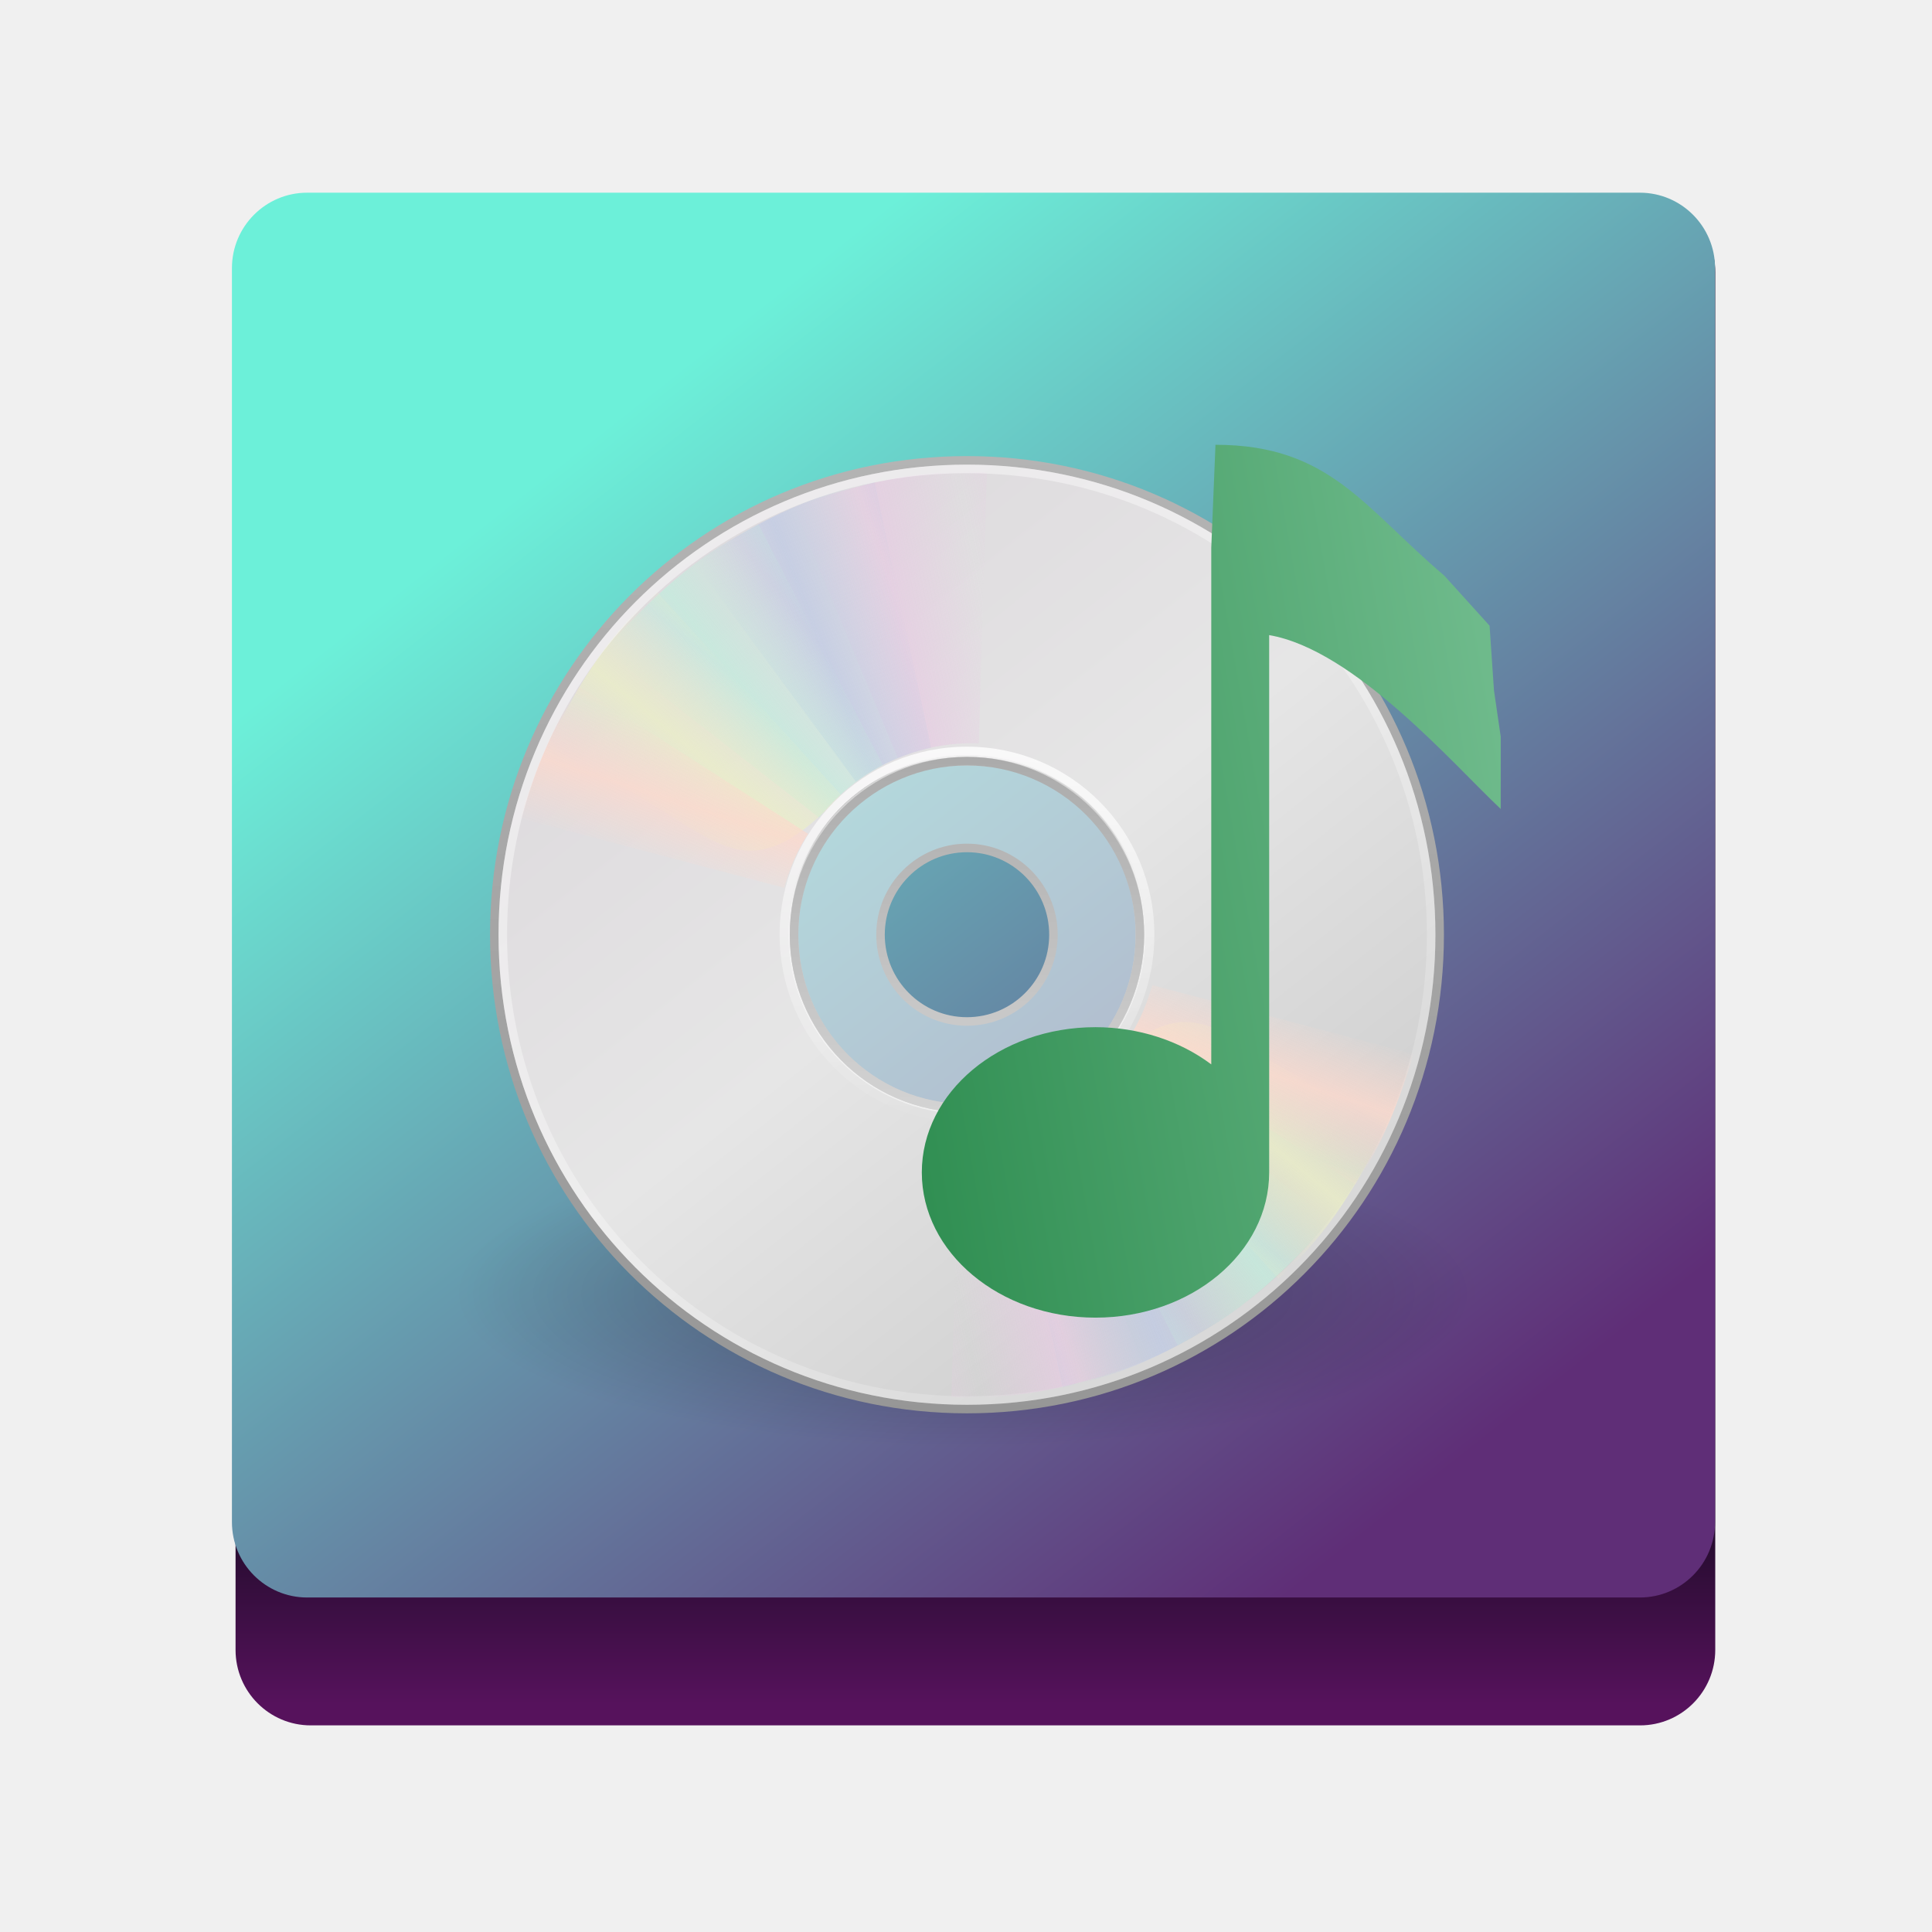
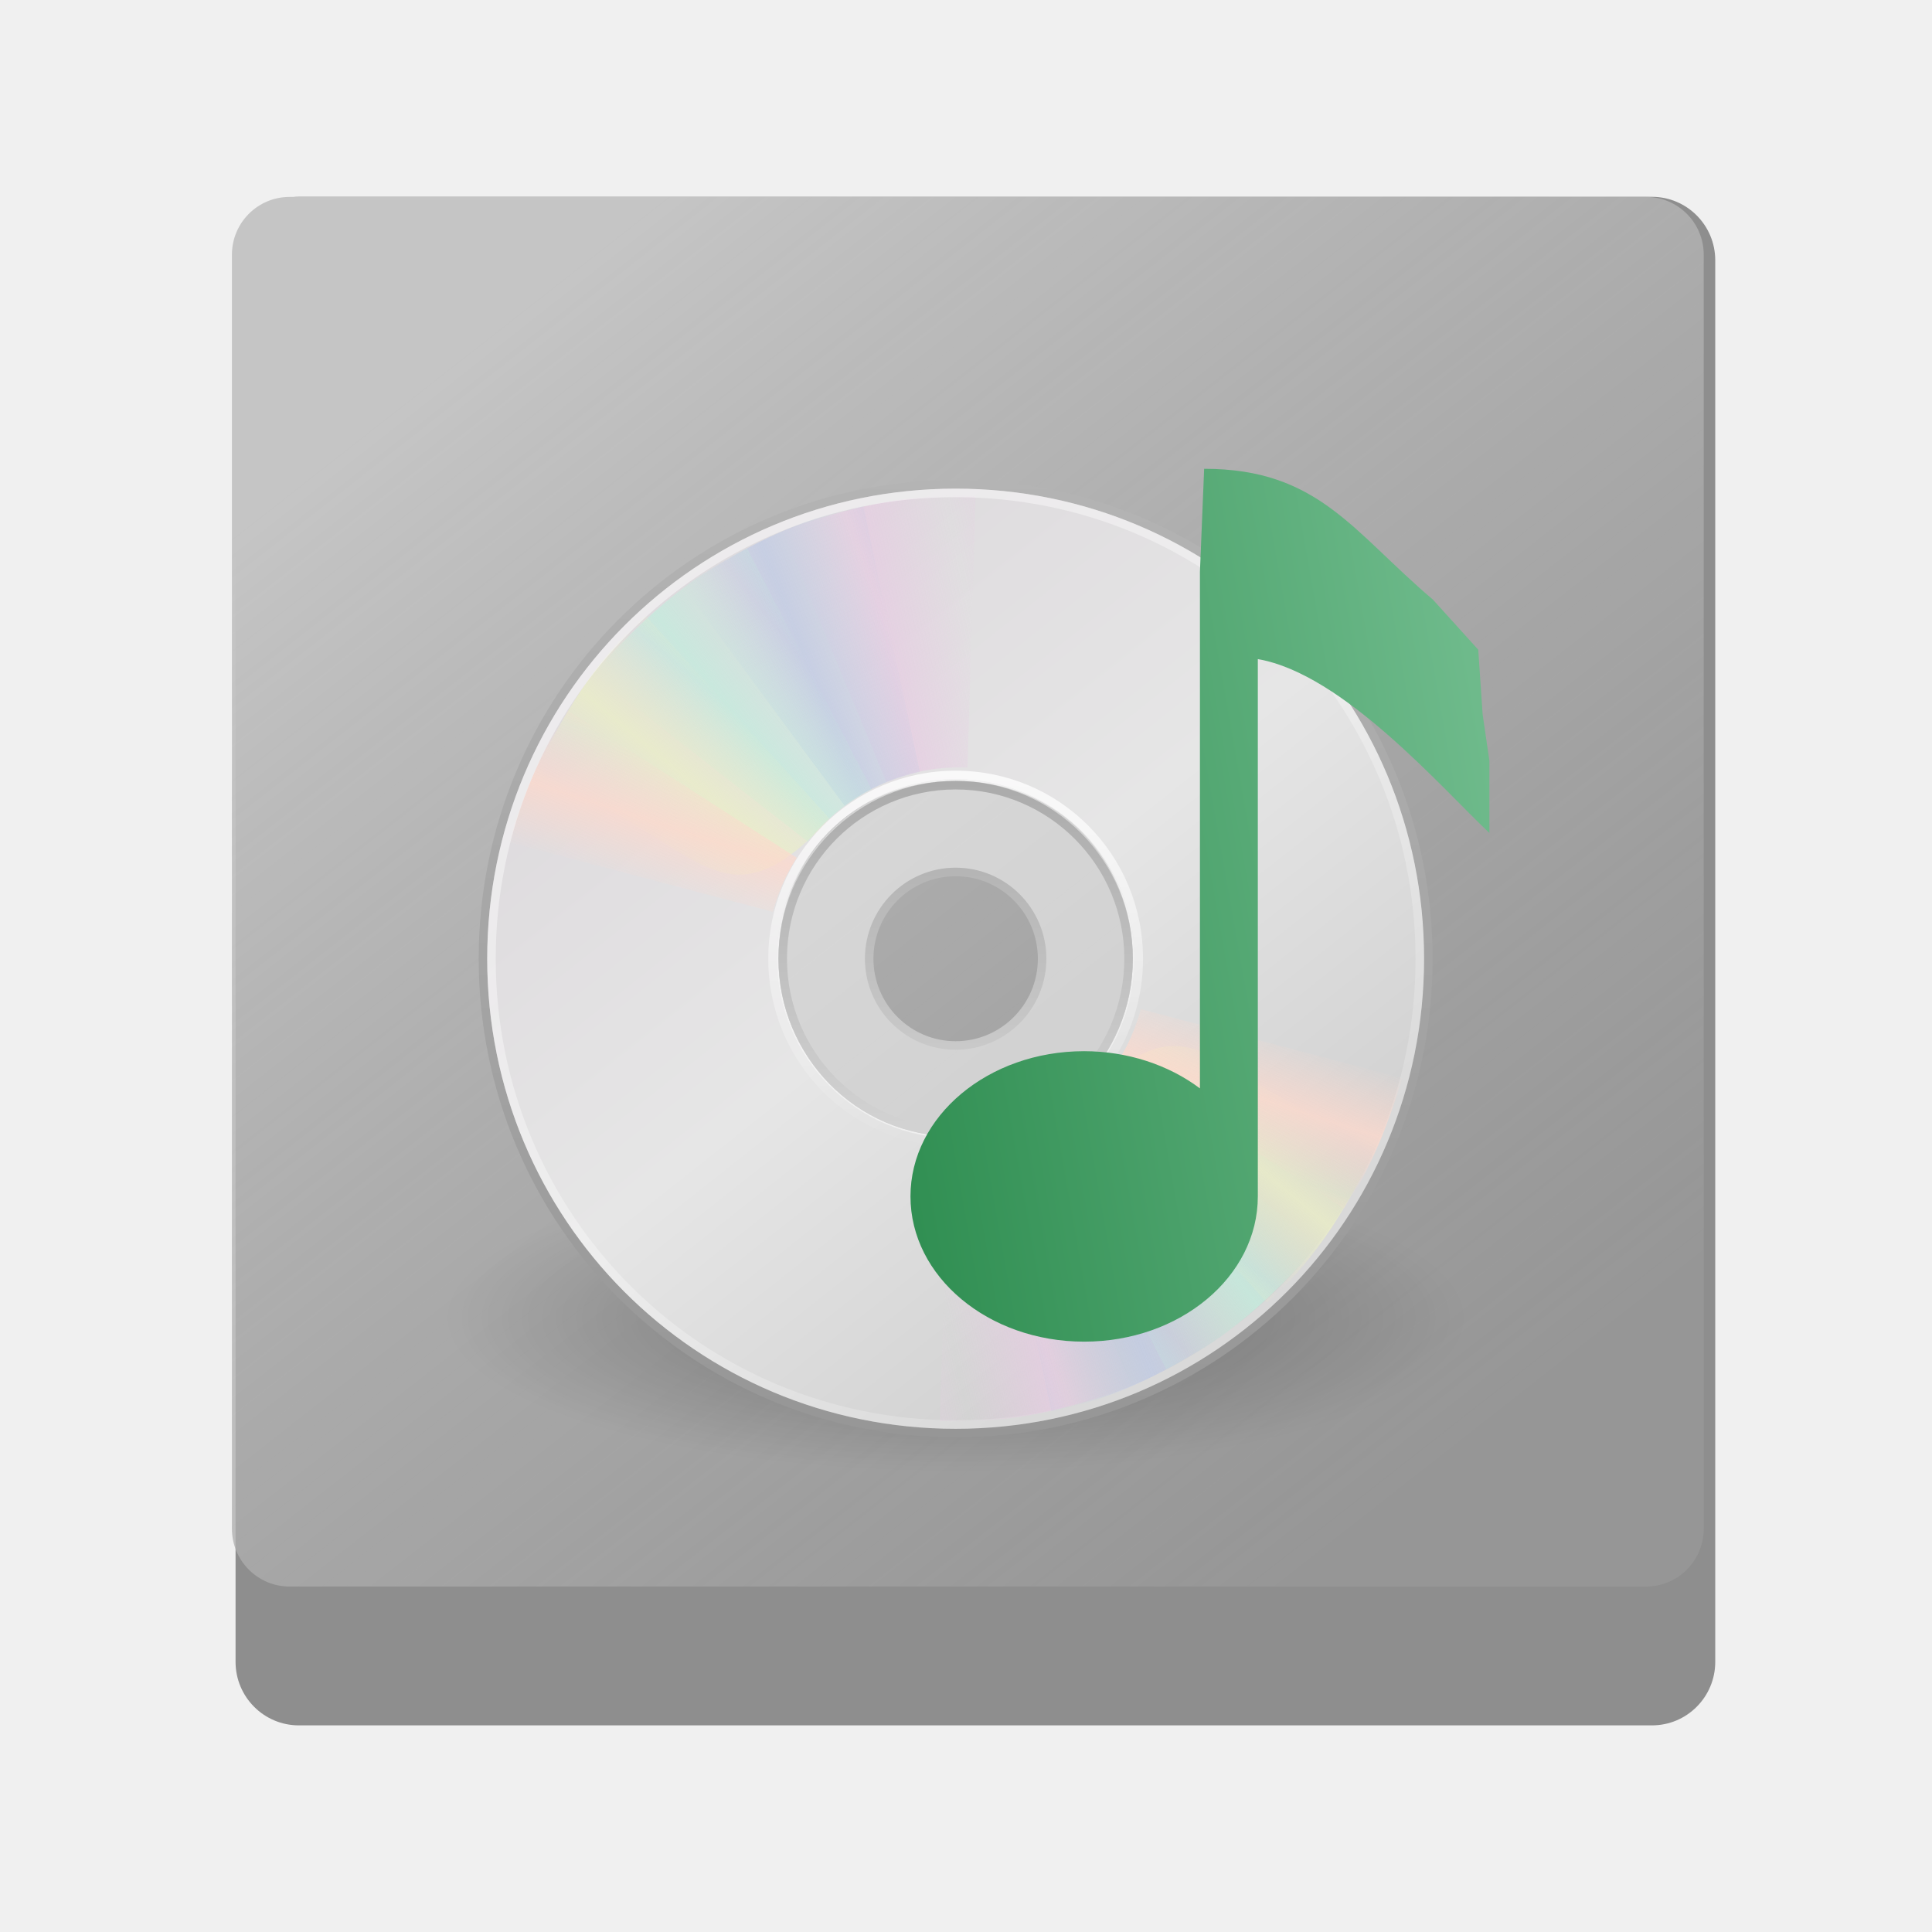
<svg xmlns="http://www.w3.org/2000/svg" xmlns:xlink="http://www.w3.org/1999/xlink" width="128" height="128" id="svg11300" version="1.0" style="display:inline;enable-background:new" viewBox="0 0 128 128" xml:space="preserve">
  <defs id="defs3">
-     <linearGradient id="linearGradient1">
-       <stop style="stop-color:#56125c;stop-opacity:1;" offset="0" id="stop2" />
-       <stop style="stop-color:#260c2f;stop-opacity:1;" offset="0.114" id="stop1" />
-     </linearGradient>
    <linearGradient id="linearGradient11">
-       <stop style="stop-color:#6cf0d9;stop-opacity:1;" offset="0.1" id="stop3" />
-       <stop style="stop-color:#5f2e77;stop-opacity:1;" offset="1" id="stop12" />
+       <stop style="stop-color:#c5c5c5;stop-opacity:1;" offset="0" id="stop11" />
+       <stop style="stop-color:#9c9c9c;stop-opacity:0.605;" offset="1" id="stop12" />
    </linearGradient>
    <linearGradient id="linearGradient9">
      <stop style="stop-color:#006d26;stop-opacity:1;" offset="0" id="stop9" />
      <stop style="stop-color:#6eba8b;stop-opacity:1;" offset="1" id="stop10" />
    </linearGradient>
    <linearGradient y2="236" x2="96" y1="236" x1="32" gradientTransform="translate(604.8168,170.5864)" gradientUnits="userSpaceOnUse" id="linearGradient1099" xlink:href="#linearGradient1036" />
    <linearGradient id="linearGradient1036">
      <stop id="stop1032" offset="0" style="stop-color:#d5d3cf;stop-opacity:1;" />
      <stop id="stop1034" offset="1" style="stop-color:#f6f5f4;stop-opacity:1" />
    </linearGradient>
    <radialGradient r="32" fy="-76" fx="-244" cy="-76" cx="-244" gradientTransform="matrix(0.8833333,0,0,0.8833333,-460.3502,463.1197)" gradientUnits="userSpaceOnUse" id="radialGradient1103" xlink:href="#linearGradient1069" />
    <linearGradient id="linearGradient1069">
      <stop id="stop1065" offset="0" style="stop-color:#d5d3cf;stop-opacity:1" />
      <stop id="stop1067-1" offset="1" style="stop-color:#949390;stop-opacity:1" />
    </linearGradient>
    <linearGradient gradientUnits="userSpaceOnUse" y2="232" x2="64" y1="262.5" x1="64" id="linearGradient1027" xlink:href="#linearGradient1025" gradientTransform="translate(-470.5864,432.8168)" />
    <linearGradient id="linearGradient1025">
      <stop id="stop1021" offset="0" style="stop-color:#9a9996;stop-opacity:1" />
      <stop id="stop1023" offset="1" style="stop-color:#77767b;stop-opacity:1" />
    </linearGradient>
    <clipPath clipPathUnits="userSpaceOnUse" id="clipPath1609-7">
      <path id="path1611-5" d="m 252,116 28,-28 v -8 h -36 v 36 z" style="fill:#e74747;stroke:none;stroke-width:0.25px;stroke-linecap:butt;stroke-linejoin:miter;stroke-opacity:1" />
    </clipPath>
    <linearGradient id="linearGradient2651" x1="18.776" x2="18.203" y1="4.038" y2="45.962" gradientTransform="matrix(1.086,0,0,1.086,151.559,189.85)" gradientUnits="userSpaceOnUse" xlink:href="#linearGradient6036" />
    <linearGradient id="linearGradient6036">
      <stop id="stop6038" style="stop-color:#fff" offset="0" />
      <stop id="stop6040" style="stop-color:#fff;stop-opacity:0" offset="1" />
    </linearGradient>
    <linearGradient id="linearGradient2672" x1="20.58" x2="24.274" y1="10.775" y2="9.862" gradientUnits="userSpaceOnUse" spreadMethod="reflect" xlink:href="#linearGradient3487" />
    <linearGradient id="linearGradient3487">
      <stop id="stop3489" style="stop-color:#e6cde2" offset="0" />
      <stop id="stop3491" style="stop-color:#e6cde2;stop-opacity:0" offset="1" />
    </linearGradient>
    <linearGradient id="linearGradient2674" x1="17.495" x2="21.047" y1="11.2" y2="9.796" gradientUnits="userSpaceOnUse" spreadMethod="reflect" xlink:href="#linearGradient3495" />
    <linearGradient id="linearGradient3495">
      <stop id="stop3497" style="stop-color:#c1cbe4" offset="0" />
      <stop id="stop3499" style="stop-color:#c1cbe4;stop-opacity:0" offset="1" />
    </linearGradient>
    <linearGradient id="linearGradient2676" x1="14.085" x2="16.994" y1="13.046" y2="10.732" gradientUnits="userSpaceOnUse" spreadMethod="reflect" xlink:href="#linearGradient3503" />
    <linearGradient id="linearGradient3503">
      <stop id="stop3505" style="stop-color:#c4ebdd" offset="0" />
      <stop id="stop3507" style="stop-color:#c4ebdd;stop-opacity:0" offset="1" />
    </linearGradient>
    <linearGradient id="linearGradient2678" x1="12.372" x2="14.609" y1="16.188" y2="13.462" gradientUnits="userSpaceOnUse" spreadMethod="reflect" xlink:href="#linearGradient3511" />
    <linearGradient id="linearGradient3511">
      <stop id="stop3513" style="stop-color:#ebeec7" offset="0" />
      <stop id="stop3515" style="stop-color:#ebeec7;stop-opacity:0" offset="1" />
    </linearGradient>
    <linearGradient id="linearGradient2680" x1="10.609" x2="9.73" y1="17.886" y2="20.613" gradientUnits="userSpaceOnUse" spreadMethod="reflect" xlink:href="#linearGradient3519" />
    <linearGradient id="linearGradient3519">
      <stop id="stop3521" style="stop-color:#fcd9cd" offset="0" />
      <stop id="stop3523" style="stop-color:#fcd9cd;stop-opacity:0" offset="1" />
    </linearGradient>
    <linearGradient id="linearGradient2642" x1="10.502" x2="48.799" y1="3.61" y2="54.698" gradientTransform="matrix(2.7529,0,0,2.7529,110.9762,148.1786)" gradientUnits="userSpaceOnUse" xlink:href="#linearGradient6036" />
    <linearGradient id="linearGradient2654" x1="21.448" x2="21.448" y1="15.5" y2="32.509" gradientTransform="matrix(2.5381,0,0,2.5381,117.0854,156.0854)" gradientUnits="userSpaceOnUse">
      <stop id="stop3430" style="stop-color:#aaa" offset="0" />
      <stop id="stop3432" style="stop-color:#d4d4d4" offset="1" />
    </linearGradient>
    <linearGradient id="linearGradient2658" x1="12.274" x2="35.391" y1="32.416" y2="14.203" gradientTransform="matrix(0,3.1715,-3.1715,0,251.26,140.885)" gradientUnits="userSpaceOnUse">
      <stop id="stop3265" style="stop-color:#dedbde" offset="0" />
      <stop id="stop3267" style="stop-color:#e6e6e6" offset=".5" />
      <stop id="stop3269" style="stop-color:#d2d2d2" offset="1" />
    </linearGradient>
    <linearGradient id="linearGradient2660" x1="-21.916" x2="-21.916" y1="3" y2="45.033" gradientTransform="matrix(2.7073,0,0,2.7073,249.11,152.0244)" gradientUnits="userSpaceOnUse">
      <stop id="stop3774" style="stop-color:#b4b4b4" offset="0" />
      <stop id="stop3776" style="stop-color:#969696" offset="1" />
    </linearGradient>
    <radialGradient id="radialGradient2584" cx="23.335" cy="41.636" r="22.627" gradientTransform="matrix(2.6517,0,0,0.79542,116.125,225.882)" gradientUnits="userSpaceOnUse">
      <stop id="stop23421" offset="0" />
      <stop id="stop23423" style="stop-opacity:0" offset="1" />
    </radialGradient>
    <linearGradient xlink:href="#linearGradient3487" id="linearGradient3" gradientUnits="userSpaceOnUse" x1="20.58" y1="10.775" x2="24.274" y2="9.862" spreadMethod="reflect" />
    <linearGradient xlink:href="#linearGradient3495" id="linearGradient4" gradientUnits="userSpaceOnUse" x1="17.495" y1="11.2" x2="21.047" y2="9.796" spreadMethod="reflect" />
    <linearGradient xlink:href="#linearGradient3503" id="linearGradient5" gradientUnits="userSpaceOnUse" x1="14.085" y1="13.046" x2="16.994" y2="10.732" spreadMethod="reflect" />
    <linearGradient xlink:href="#linearGradient3511" id="linearGradient6" gradientUnits="userSpaceOnUse" x1="12.372" y1="16.188" x2="14.609" y2="13.462" spreadMethod="reflect" />
    <linearGradient xlink:href="#linearGradient3519" id="linearGradient7" gradientUnits="userSpaceOnUse" x1="10.609" y1="17.886" x2="9.73" y2="20.613" spreadMethod="reflect" />
    <linearGradient xlink:href="#linearGradient9" id="linearGradient10" x1="20.316" y1="234.549" x2="97.864" y2="220.876" gradientUnits="userSpaceOnUse" />
-     <linearGradient xlink:href="#linearGradient11" id="linearGradient12" x1="32.03" y1="192.97" x2="93.793" y2="272.023" gradientUnits="userSpaceOnUse" gradientTransform="matrix(1.007703,0,0,1.010944,-0.09822113,-2.316575)" />
-     <linearGradient xlink:href="#linearGradient1" id="linearGradient2" x1="63.427" y1="287.637" x2="63.427" y2="186.778" gradientUnits="userSpaceOnUse" />
+     <linearGradient xlink:href="#linearGradient11" id="linearGradient12" x1="32.03" y1="192.97" x2="93.793" y2="272.023" gradientUnits="userSpaceOnUse" />
  </defs>
  <g id="layer1" style="display:inline" transform="translate(0,-172)">
    <g id="layer2" style="display:none">
      <g style="display:inline;fill:#000000;enable-background:new" transform="matrix(7.991171,0,0,8.003641,-167.7909,-4846.078)" id="g12027" />
      <rect style="display:inline;overflow:visible;visibility:visible;fill:#f0f0f0;fill-opacity:1;fill-rule:nonzero;stroke:none;stroke-width:0.5;marker:none;enable-background:accumulate" id="rect13805" width="128" height="128" x="9.2651362e-08" y="172" />
      <g id="g883" style="fill:none;fill-opacity:0.251;stroke:#a579b3;stroke-opacity:1" transform="translate(-24,24)" />
      <g id="g900" style="fill:none;fill-opacity:0.251;stroke:#a579b3;stroke-opacity:1" transform="translate(-24,24)" />
      <rect y="172" x="160" height="16" width="16" id="rect859" style="display:inline;overflow:visible;visibility:visible;fill:#f0f0f0;fill-opacity:1;fill-rule:nonzero;stroke:none;stroke-width:0.5;marker:none;enable-background:accumulate" />
      <text xml:space="preserve" style="font-style:normal;font-variant:normal;font-weight:bold;font-stretch:normal;font-size:4px;line-height:125%;font-family:Cantarell;-inkscape-font-specification:'Cantarell, Bold';text-align:start;writing-mode:lr-tb;text-anchor:start;display:inline;fill:#000000;fill-opacity:1;stroke:none;stroke-width:0.333;enable-background:new" x="0" y="164" id="text863">
        <tspan style="font-size:4px;stroke-width:0.333" id="tspan861" x="0" y="164">Hicolor</tspan>
      </text>
      <text id="text867" y="164" x="160" style="font-style:normal;font-variant:normal;font-weight:bold;font-stretch:normal;font-size:4px;line-height:125%;font-family:Cantarell;-inkscape-font-specification:'Cantarell, Bold';text-align:start;writing-mode:lr-tb;text-anchor:start;display:inline;fill:#000000;fill-opacity:1;stroke:none;stroke-width:0.333;enable-background:new" xml:space="preserve">
        <tspan y="164" x="160" id="tspan865" style="font-size:4px;stroke-width:0.333">Symbolic</tspan>
      </text>
    </g>
    <g id="g3" style="display:inline;enable-background:new" transform="matrix(0.971984,0,0,0.9753923,2.972527,4.304192)">
-       <rect style="display:inline;fill:url(#linearGradient2);stroke-width:1.174;stroke-dasharray:none;enable-background:new" id="rect1" width="100.859" height="103.826" x="12.998" y="185.295" ry="5.126" />
-       <rect style="display:inline;fill:url(#linearGradient12);fill-opacity:1;stroke-width:1.126;enable-background:new" id="rect1-6" width="101.093" height="95.42" x="12.751" y="185.015" ry="5.126" />
-       <g id="g434" style="display:inline" transform="translate(0.7727488,-1.630756)">
+       <rect style="display:inline;fill:#8e8e8e;fill-opacity:1;stroke-width:1.174;stroke-dasharray:none;enable-background:new" id="rect1" width="100.859" height="103.826" x="12.998" y="185.295" ry="4.315" />
+       <rect style="display:inline;fill:url(#linearGradient12);fill-opacity:1;stroke-width:1.116;enable-background:new" id="rect1-6" width="100.32" height="94.387" x="12.751" y="185.303" ry="3.923" />
+       <g id="g434" style="display:inline">
        <g id="g7" transform="matrix(0.5805378,0,0,0.5805378,-41.25511,111.0701)" style="display:inline;enable-background:new">
          <path id="path23417" d="m 238,259 c 0.003,9.941 -26.861,18 -60,18 -33.139,0 -60.003,-8.059 -60,-18 -0.003,-9.941 26.861,-18 60,-18 33.139,0 60.003,8.059 60,18 z" style="opacity:0.3;fill:url(#radialGradient2584);fill-rule:evenodd" />
          <path id="path2781" d="m 233.5,217 c 0,-30.763 -24.737,-55.5 -55.5,-55.5 -30.763,0 -55.5,24.737 -55.5,55.5 -1e-5,30.763 24.737,55.5 55.5,55.5 30.763,-10e-6 55.5,-24.737 55.5,-55.5 z m -35.195,0 c 0,11.176 -8.905,20.305 -20.305,20.305 -11.623,0 -20.305,-9.355 -20.305,-20.305 0,-11.174 8.234,-20.305 20.305,-20.305 12.071,0 20.305,9.352 20.305,20.305 z" style="fill:url(#linearGradient2658);stroke:url(#linearGradient2660)" />
          <path id="path2474" d="m 178,196 c -11.592,0 -21,9.408 -21,21 0,11.592 9.408,21 21,21 11.592,0 21,-9.408 21,-21 0,-11.592 -9.408,-21 -21,-21 z m 0,10.5 c 5.796,0 10.5,4.704 10.5,10.5 0,5.796 -4.704,10.5 -10.5,10.5 -5.796,0 -10.5,-4.704 -10.5,-10.5 0,-5.796 4.704,-10.5 10.5,-10.5 z" style="opacity:0.5;fill:#ffffff" />
          <path id="path3418" d="m 178,196.695 c -11.208,0 -20.305,9.097 -20.305,20.305 0,11.208 9.097,20.305 20.305,20.305 11.208,0 20.305,-9.097 20.305,-20.305 0,-11.208 -9.097,-20.305 -20.305,-20.305 z m 0,10.152 c 5.604,0 10.152,4.548 10.152,10.152 0,5.604 -4.548,10.152 -10.152,10.152 -5.604,0 -10.152,-4.548 -10.152,-10.152 0,-5.604 4.548,-10.152 10.152,-10.152 z" style="fill:none;stroke:url(#linearGradient2654);stroke-linejoin:round" />
          <g id="g3527" transform="matrix(2.732,0,0,2.732,112.9099,151.9257)">
            <path id="path3296" transform="matrix(0.9996,0.028243,-0.028243,0.9996,0.69241,-0.67083)" d="m 15.857,5.731 4.768,10.613 c 1.035,-0.459 2.17,-0.719 3.375,-0.719 0.032,0 0.062,-3.6e-4 0.094,0 l 0.014,-11.62 c -2.942,-0.071 -5.543,0.657 -8.251,1.726 h 10e-7 z" style="opacity:0.8;fill:url(#linearGradient3)" />
            <path id="path3308" d="m 12.121,7.906 6.931,9.36 c 0.913,-0.67 1.966,-1.167 3.143,-1.425 0.031,-0.007 0.06,-0.014 0.092,-0.02 l -2.429,-11.395 c -2.889,0.561 -5.319,1.856 -7.736,3.48 z" style="opacity:0.8;fill:url(#linearGradient4)" />
            <path id="path3310" d="m 8.252,11.647 9.214,7.156 c 0.709,-0.883 1.597,-1.636 2.667,-2.19 0.028,-0.015 0.055,-0.029 0.083,-0.043 l -5.35,-10.319 c -2.645,1.29 -4.7,3.202 -6.614,5.396 z" style="opacity:0.8;fill:url(#linearGradient5)" />
            <path id="path3312" d="m 5.633,16.074 c 7.175,2.242 7.85,7.032 12.777,1.754 l -7.91,-8.696 c -2.221,1.931 -3.587,4.327 -4.867,6.942 z" style="opacity:0.8;fill:url(#linearGradient6)" />
            <path id="path3314" d="m 7.155,13.193 c -1.183,1.752 -1.908,3.636 -2.525,5.644 l 11.339,2.975 c 0.216,-0.763 0.518,-1.515 0.969,-2.219 0.017,-0.027 0.045,-0.067 0.062,-0.094 l -9.845,-6.307 z" style="opacity:0.8;fill:url(#linearGradient7)" />
          </g>
          <path id="path3272" d="m 178,162.5 c -30.209,0 -54.5,24.291 -54.5,54.5 0,30.209 24.291,54.5 54.5,54.5 30.209,0 54.5,-24.291 54.5,-54.5 0,-30.209 -24.291,-54.5 -54.5,-54.5 z" style="opacity:0.5;fill:none;stroke:url(#linearGradient2642)" />
          <g id="g3297" transform="matrix(-2.7073,0,0,-2.7073,242.98,281.95)">
            <path id="path3299" transform="matrix(0.9996,0.028243,-0.028243,0.9996,0.69241,-0.67083)" d="m 15.857,5.731 4.768,10.613 c 1.035,-0.459 2.17,-0.719 3.375,-0.719 0.032,0 0.062,-3.6e-4 0.094,0 l 0.014,-11.62 c -2.942,-0.071 -5.543,0.657 -8.251,1.726 h 10e-7 z" style="opacity:0.8;fill:url(#linearGradient2672)" />
            <path id="path3301" d="m 12.121,7.906 6.931,9.36 c 0.913,-0.67 1.966,-1.167 3.143,-1.425 0.031,-0.007 0.06,-0.014 0.092,-0.02 l -2.429,-11.395 c -2.889,0.561 -5.319,1.856 -7.736,3.48 z" style="opacity:0.8;fill:url(#linearGradient2674)" />
            <path id="path3303" d="m 8.252,11.647 9.214,7.156 c 0.709,-0.883 1.597,-1.636 2.667,-2.19 0.028,-0.015 0.055,-0.029 0.083,-0.043 l -5.35,-10.319 c -2.645,1.29 -4.7,3.202 -6.614,5.396 z" style="opacity:0.8;fill:url(#linearGradient2676)" />
            <path id="path3305" d="m 5.633,16.074 c 7.175,2.242 7.85,7.032 12.777,1.754 l -7.91,-8.696 c -2.221,1.931 -3.587,4.327 -4.867,6.942 z" style="opacity:0.8;fill:url(#linearGradient2678)" />
            <path id="path3307" d="m 7.155,13.193 c -1.183,1.752 -1.908,3.636 -2.525,5.644 l 11.339,2.975 c 0.216,-0.763 0.518,-1.515 0.969,-2.219 0.017,-0.027 0.045,-0.067 0.062,-0.094 l -9.845,-6.307 z" style="opacity:0.8;fill:url(#linearGradient2680)" />
          </g>
          <path id="path3281" d="m 178,195.5 c -11.917,0 -21.5,9.583 -21.5,21.5 0,11.917 9.583,21.5 21.5,21.5 11.917,0 21.5,-9.583 21.5,-21.5 0,-11.917 -9.583,-21.5 -21.5,-21.5 z" style="opacity:0.8;fill:none;stroke:url(#linearGradient2651)" />
        </g>
        <path style="color:#232629;display:inline;fill:url(#linearGradient10);fill-opacity:1;stroke:none;stroke-width:3.947;stroke-dasharray:none;enable-background:new" d="m 79.019,203.77 -0.287,6.991 v 4.944 3.946 15.784 10.42 c -2.168,-1.623 -4.978,-2.524 -7.892,-2.528 -6.538,0 -11.838,4.417 -11.838,9.865 0,5.448 5.3,9.865 11.838,9.865 6.538,0 11.838,-4.417 11.838,-9.865 v -17.757 -18.739 c 5.816,0.994 12.552,8.783 15.784,11.81 v -2.937 -1.973 l -0.46,-3.144 -0.3,-4.395 -3.09,-3.404 c -5.47,-4.621 -7.815,-8.884 -15.594,-8.884 z m 15.497,16.459 c -3.402,-2.022 -7.466,-3.586 -11.838,-4.208 z m -15.784,32.963 c -78.685,-81.099 -78.685,-81.099 0,0 z" class="ColorScheme-Text" id="path1-5" />
      </g>
    </g>
    <g id="layer3" style="display:none">
      <circle cx="64" cy="236" r="59.504" id="circle2892" style="display:inline;opacity:0.1;vector-effect:none;fill:none;fill-opacity:1;stroke:#000000;stroke-width:0.99;stroke-linecap:butt;stroke-linejoin:miter;stroke-miterlimit:4;stroke-dasharray:0.99, 0.99;stroke-dashoffset:0;stroke-opacity:1;marker:none;marker-start:none;marker-mid:none;marker-end:none;paint-order:normal;enable-background:new" />
      <rect ry="8" rx="8" y="180.495" x="20.495" height="111.01" width="87.01" id="rect2894" style="display:inline;opacity:0.1;vector-effect:none;fill:none;fill-opacity:1;stroke:#000000;stroke-width:0.99;stroke-linecap:butt;stroke-linejoin:miter;stroke-miterlimit:4;stroke-dasharray:0.99, 0.99;stroke-dashoffset:0;stroke-opacity:1;marker:none;marker-start:none;marker-mid:none;marker-end:none;paint-order:normal;enable-background:new" />
      <rect ry="8" rx="8" y="184.495" x="12.495" height="103.01" width="103.01" id="rect2896" style="display:inline;opacity:0.1;vector-effect:none;fill:none;fill-opacity:1;stroke:#000000;stroke-width:0.99;stroke-linecap:butt;stroke-linejoin:miter;stroke-miterlimit:4;stroke-dasharray:0.99, 0.99;stroke-dashoffset:0;stroke-opacity:1;marker:none;marker-start:none;marker-mid:none;marker-end:none;paint-order:normal;enable-background:new" />
      <rect ry="8" rx="8" y="200.495" x="8.495" height="87.01" width="111.01" id="rect2898" style="display:inline;opacity:0.1;vector-effect:none;fill:none;fill-opacity:1;stroke:#000000;stroke-width:0.99;stroke-linecap:butt;stroke-linejoin:miter;stroke-miterlimit:4;stroke-dasharray:0.99, 0.99;stroke-dashoffset:0;stroke-opacity:1;marker:none;marker-start:none;marker-mid:none;marker-end:none;paint-order:normal;enable-background:new" />
      <path id="path2900" d="M 2.6203015e-5,289 H 128" style="display:inline;fill:none;stroke:#62a0ea;stroke-width:2;stroke-linecap:butt;stroke-linejoin:miter;stroke-miterlimit:4;stroke-dasharray:none;stroke-opacity:1;enable-background:new" />
    </g>
    <g id="layer1-3" transform="matrix(3.779527,0,0,3.779527,-121.9999,-351.9998)" style="display:none">
      <circle cx="49.213" cy="155.575" r="15.744" id="circle2892-6" style="display:inline;opacity:0.2;fill:none;fill-opacity:1;stroke:currentColor;stroke-width:0.262;stroke-linecap:butt;stroke-linejoin:miter;stroke-miterlimit:4;stroke-dasharray:none;stroke-dashoffset:0;stroke-opacity:1;marker:none;marker-start:none;marker-mid:none;marker-end:none;paint-order:normal;enable-background:new" />
      <rect ry="2.097" rx="2.097" y="141.948" x="35.585" height="27.255" width="27.255" id="rect2896-7" style="display:inline;opacity:0.2;fill:none;fill-opacity:1;stroke:currentColor;stroke-width:0.262;stroke-linecap:butt;stroke-linejoin:miter;stroke-miterlimit:4;stroke-dasharray:none;stroke-dashoffset:0;stroke-opacity:1;marker:none;marker-start:none;marker-mid:none;marker-end:none;paint-order:normal;enable-background:new" />
    </g>
  </g>
</svg>
